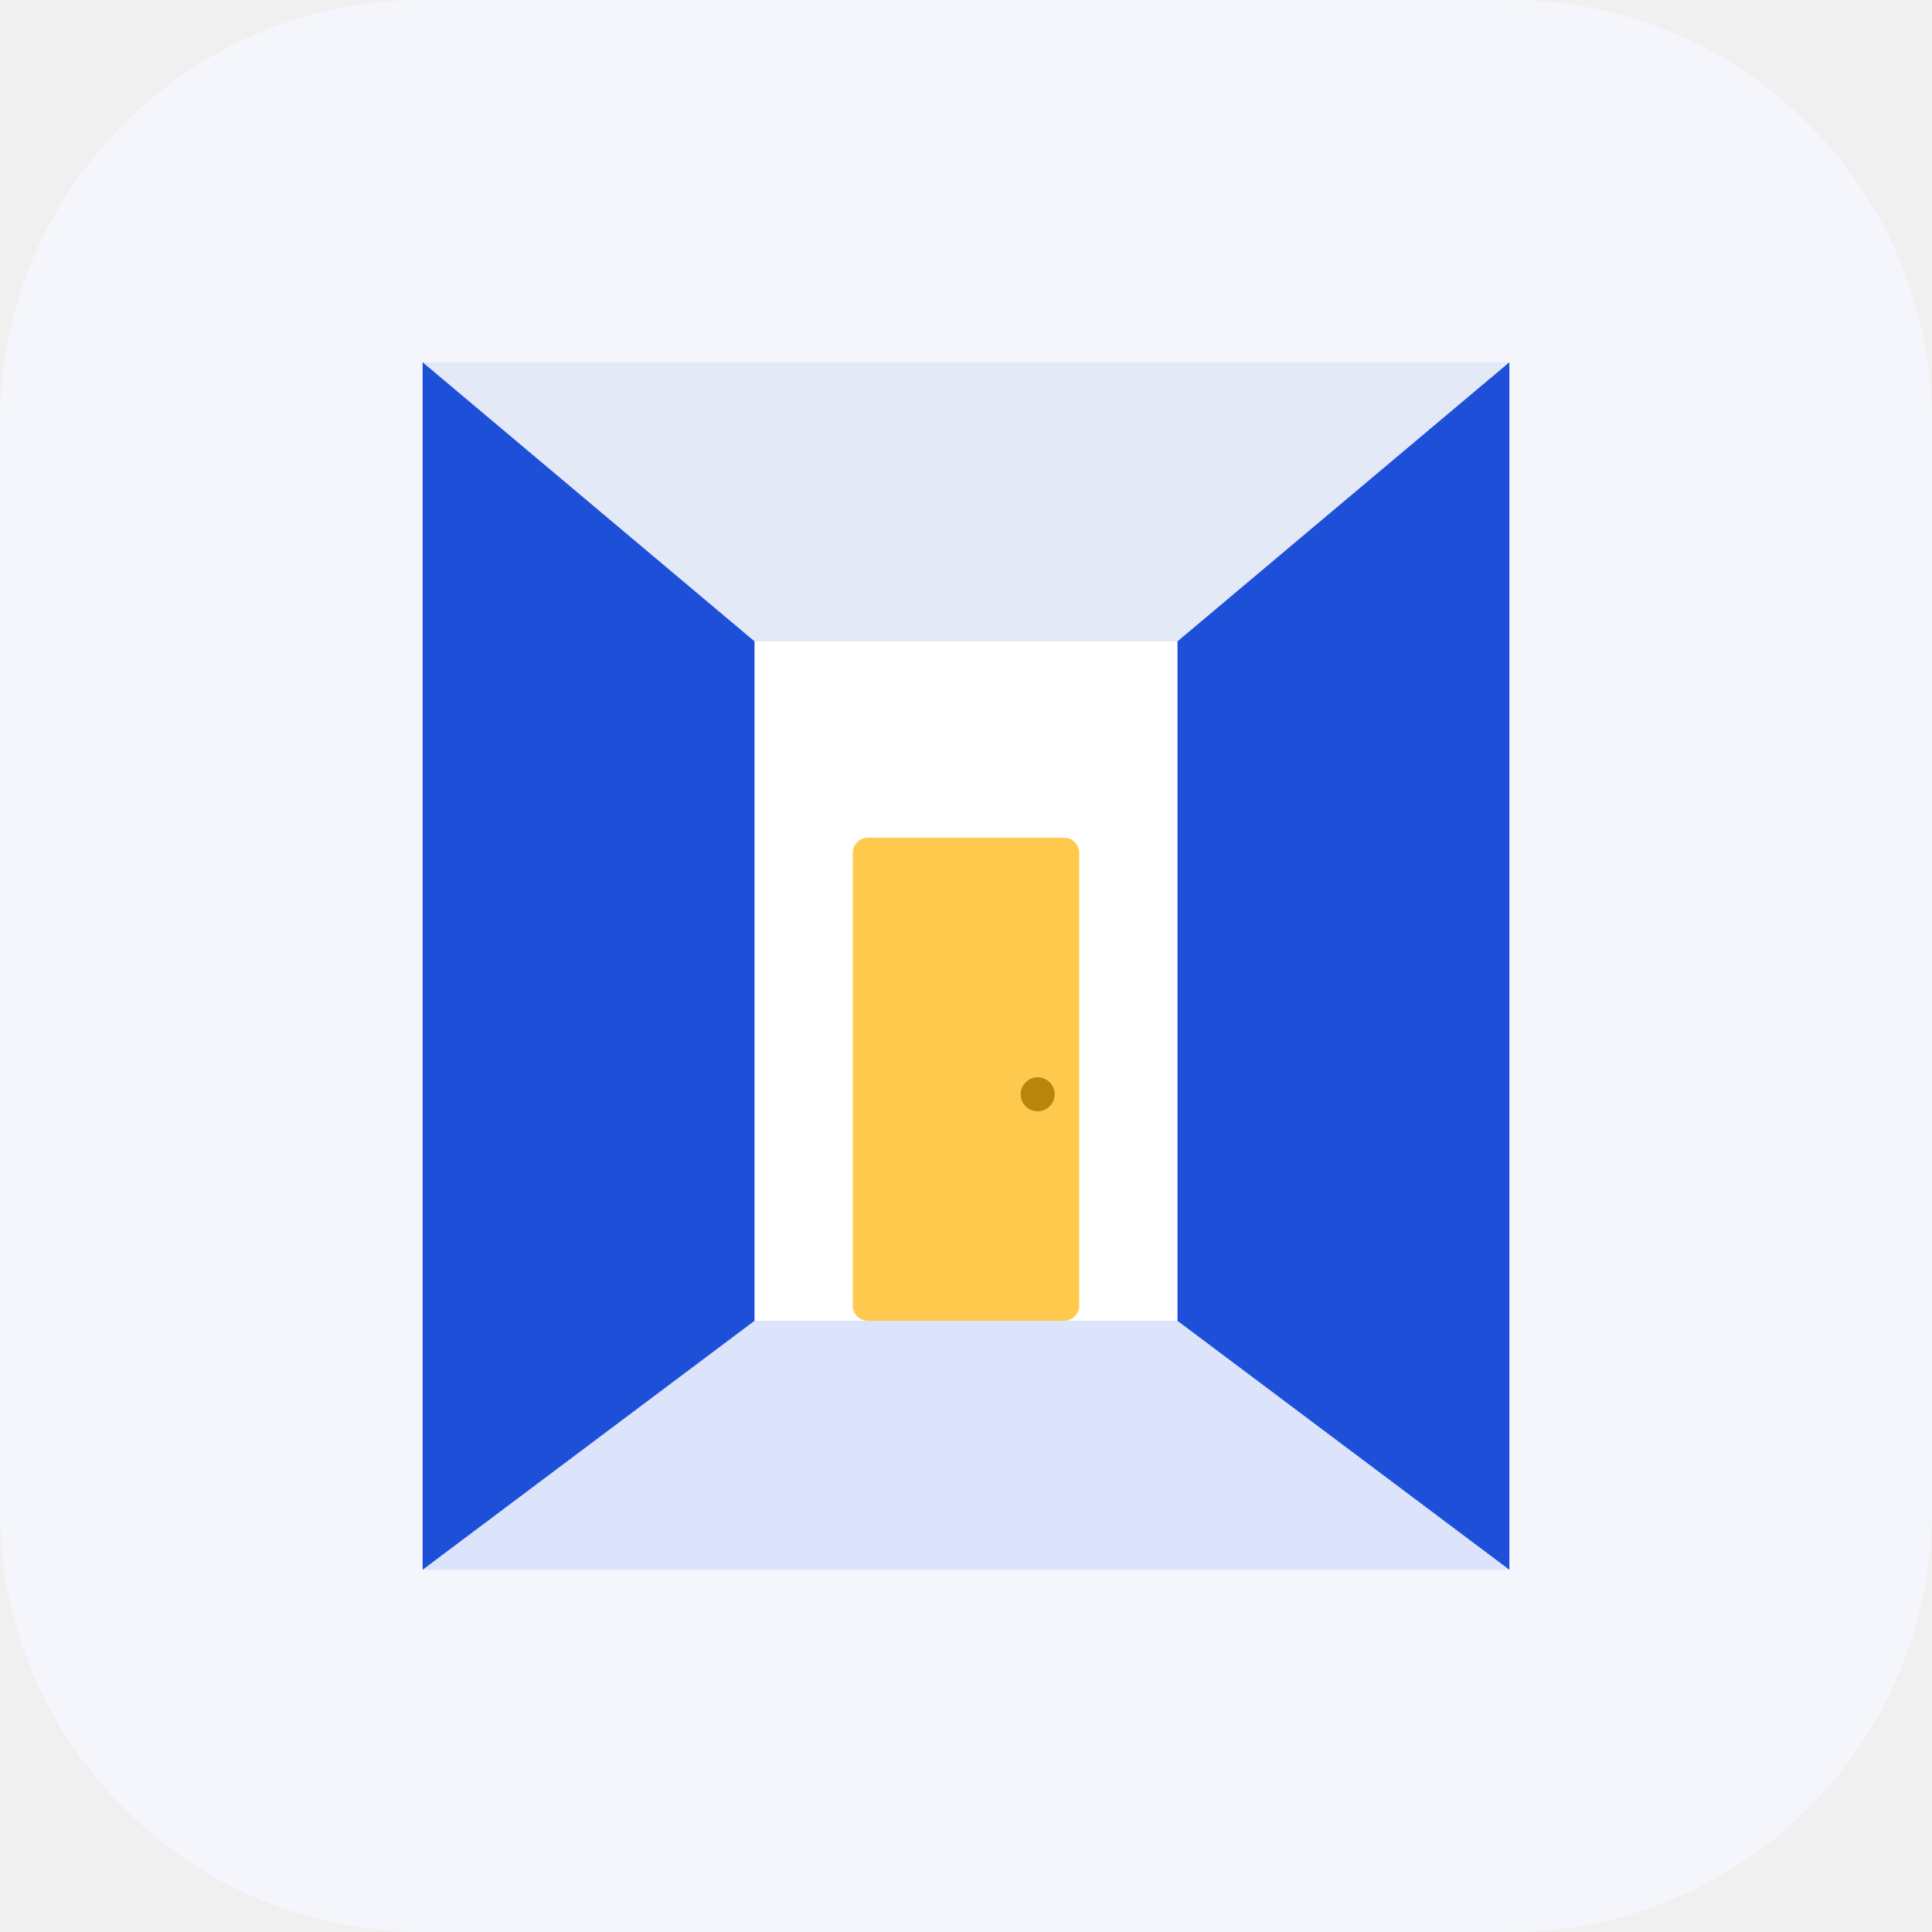
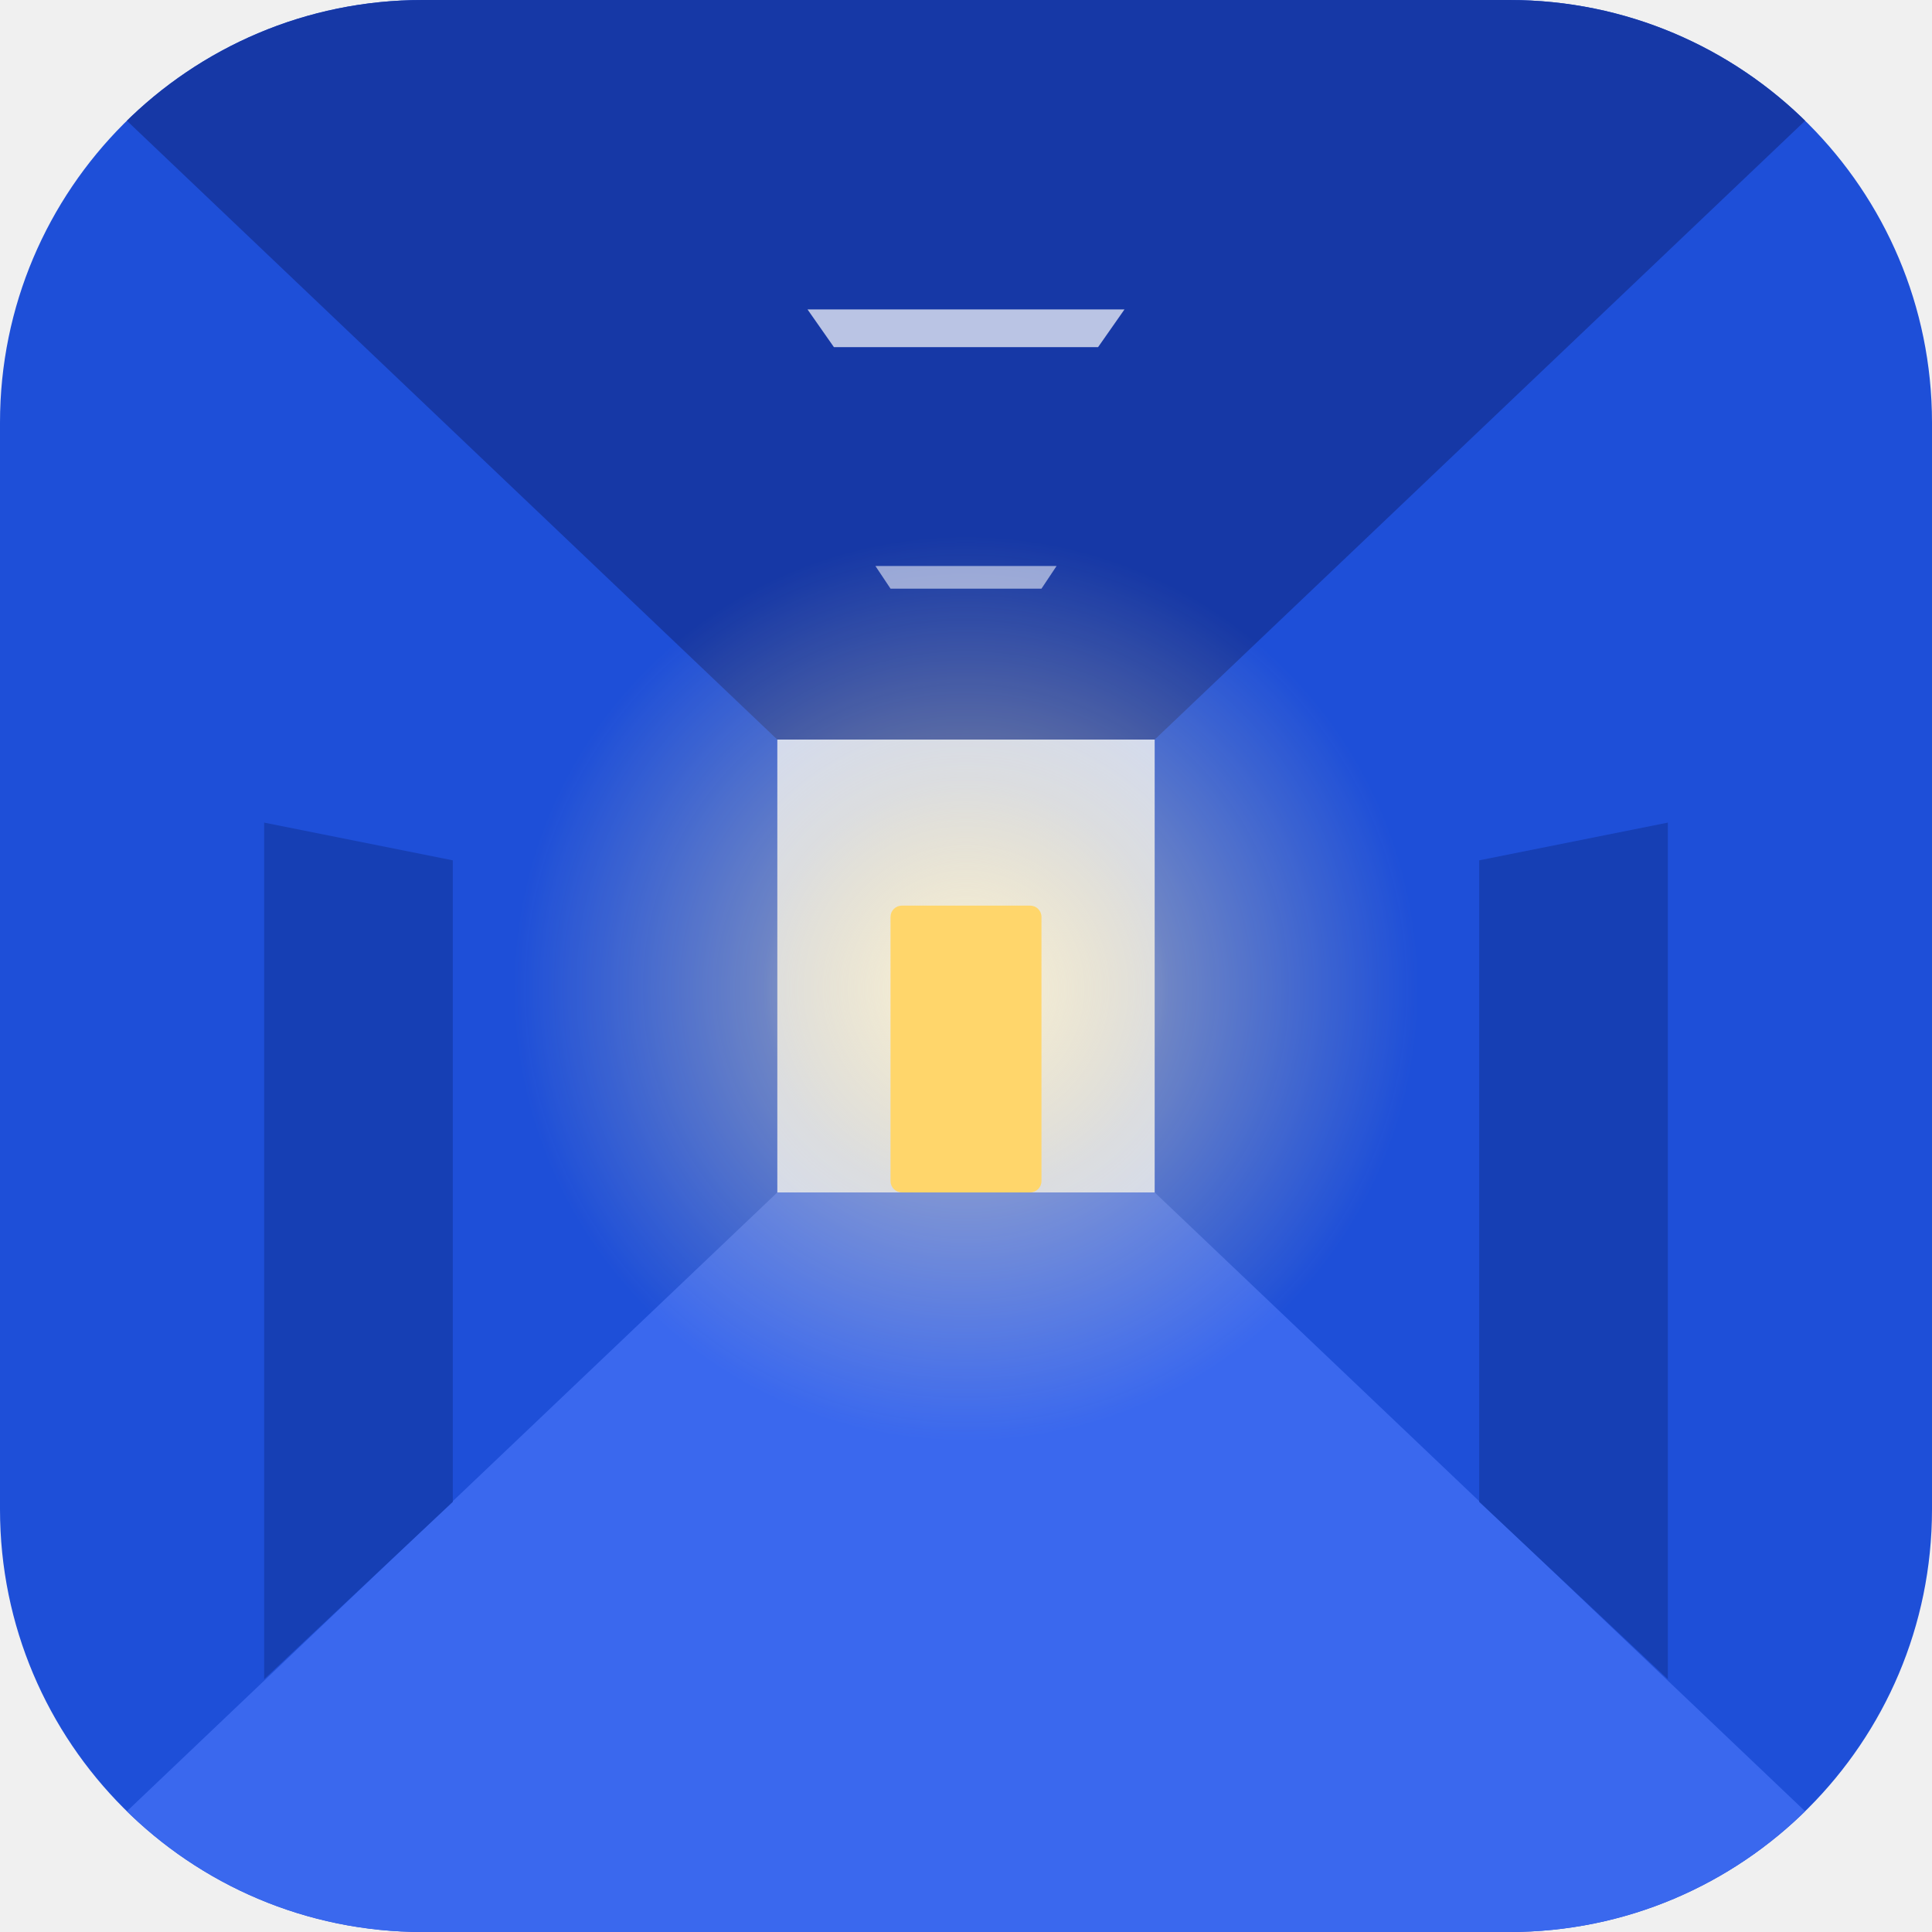
<svg xmlns="http://www.w3.org/2000/svg" viewBox="0 0 512 512">
-   <rect width="512" height="512" rx="112" fill="#f4f6fb" />
-   <polygon points="200,170 312,170 400,96 112,96" fill="#e3e9f7" />
-   <polygon points="200,350 312,350 400,416 112,416" fill="#dbe4fa" />
-   <polygon points="112,96 200,170 200,350 112,416" fill="#1e4fd8" />
-   <polygon points="400,96 312,170 312,350 400,416" fill="#1e4fd8" />
-   <rect x="200" y="170" width="112" height="180" fill="#fff" />
-   <rect x="226" y="222" width="60" height="128" rx="4" fill="#ffc94d" />
-   <circle cx="275" cy="290" r="4.5" fill="#b8860b" />
+   <defs>
+     <clipPath id="tile">
+       <rect width="512" height="512" rx="112" />
+     </clipPath>
+     <radialGradient id="light" cx="256" cy="262" r="120" gradientUnits="userSpaceOnUse">
+       <stop offset="0" stop-color="#fff6d8" stop-opacity=".95" />
+       <stop offset=".45" stop-color="#ffe7a3" stop-opacity=".35" />
+       <stop offset="1" stop-color="#ffe7a3" stop-opacity="0" />
+     </radialGradient>
+   </defs>
+   <g clip-path="url(#tile)">
+     <rect width="512" height="512" fill="#1e4fd8" />
+     <polygon points="0,0 512,0 306,196 206,196" fill="#1638a6" />
+     <polygon points="0,512 512,512 306,316 206,316" fill="#3a68ee" />
+     <polygon points="70,445 70,218 120,228 120,398" fill="#163fb4" />
+     <polygon points="442,445 442,218 392,228 392,398" fill="#163fb4" />
+     <rect x="206" y="196" width="100" height="120" fill="#c9d8ff" />
+     <circle cx="256" cy="262" r="120" fill="url(#light)" />
+     <rect x="236" y="240" width="40" height="76" rx="3" fill="#ffd66b" />
+     <polygon points="214,82 298,82 291,92 221,92" fill="#fff" opacity=".7" />
+     <polygon points="232,150 280,150 276,156 236,156" fill="#fff" opacity=".55" />
+   </g>
</svg>
